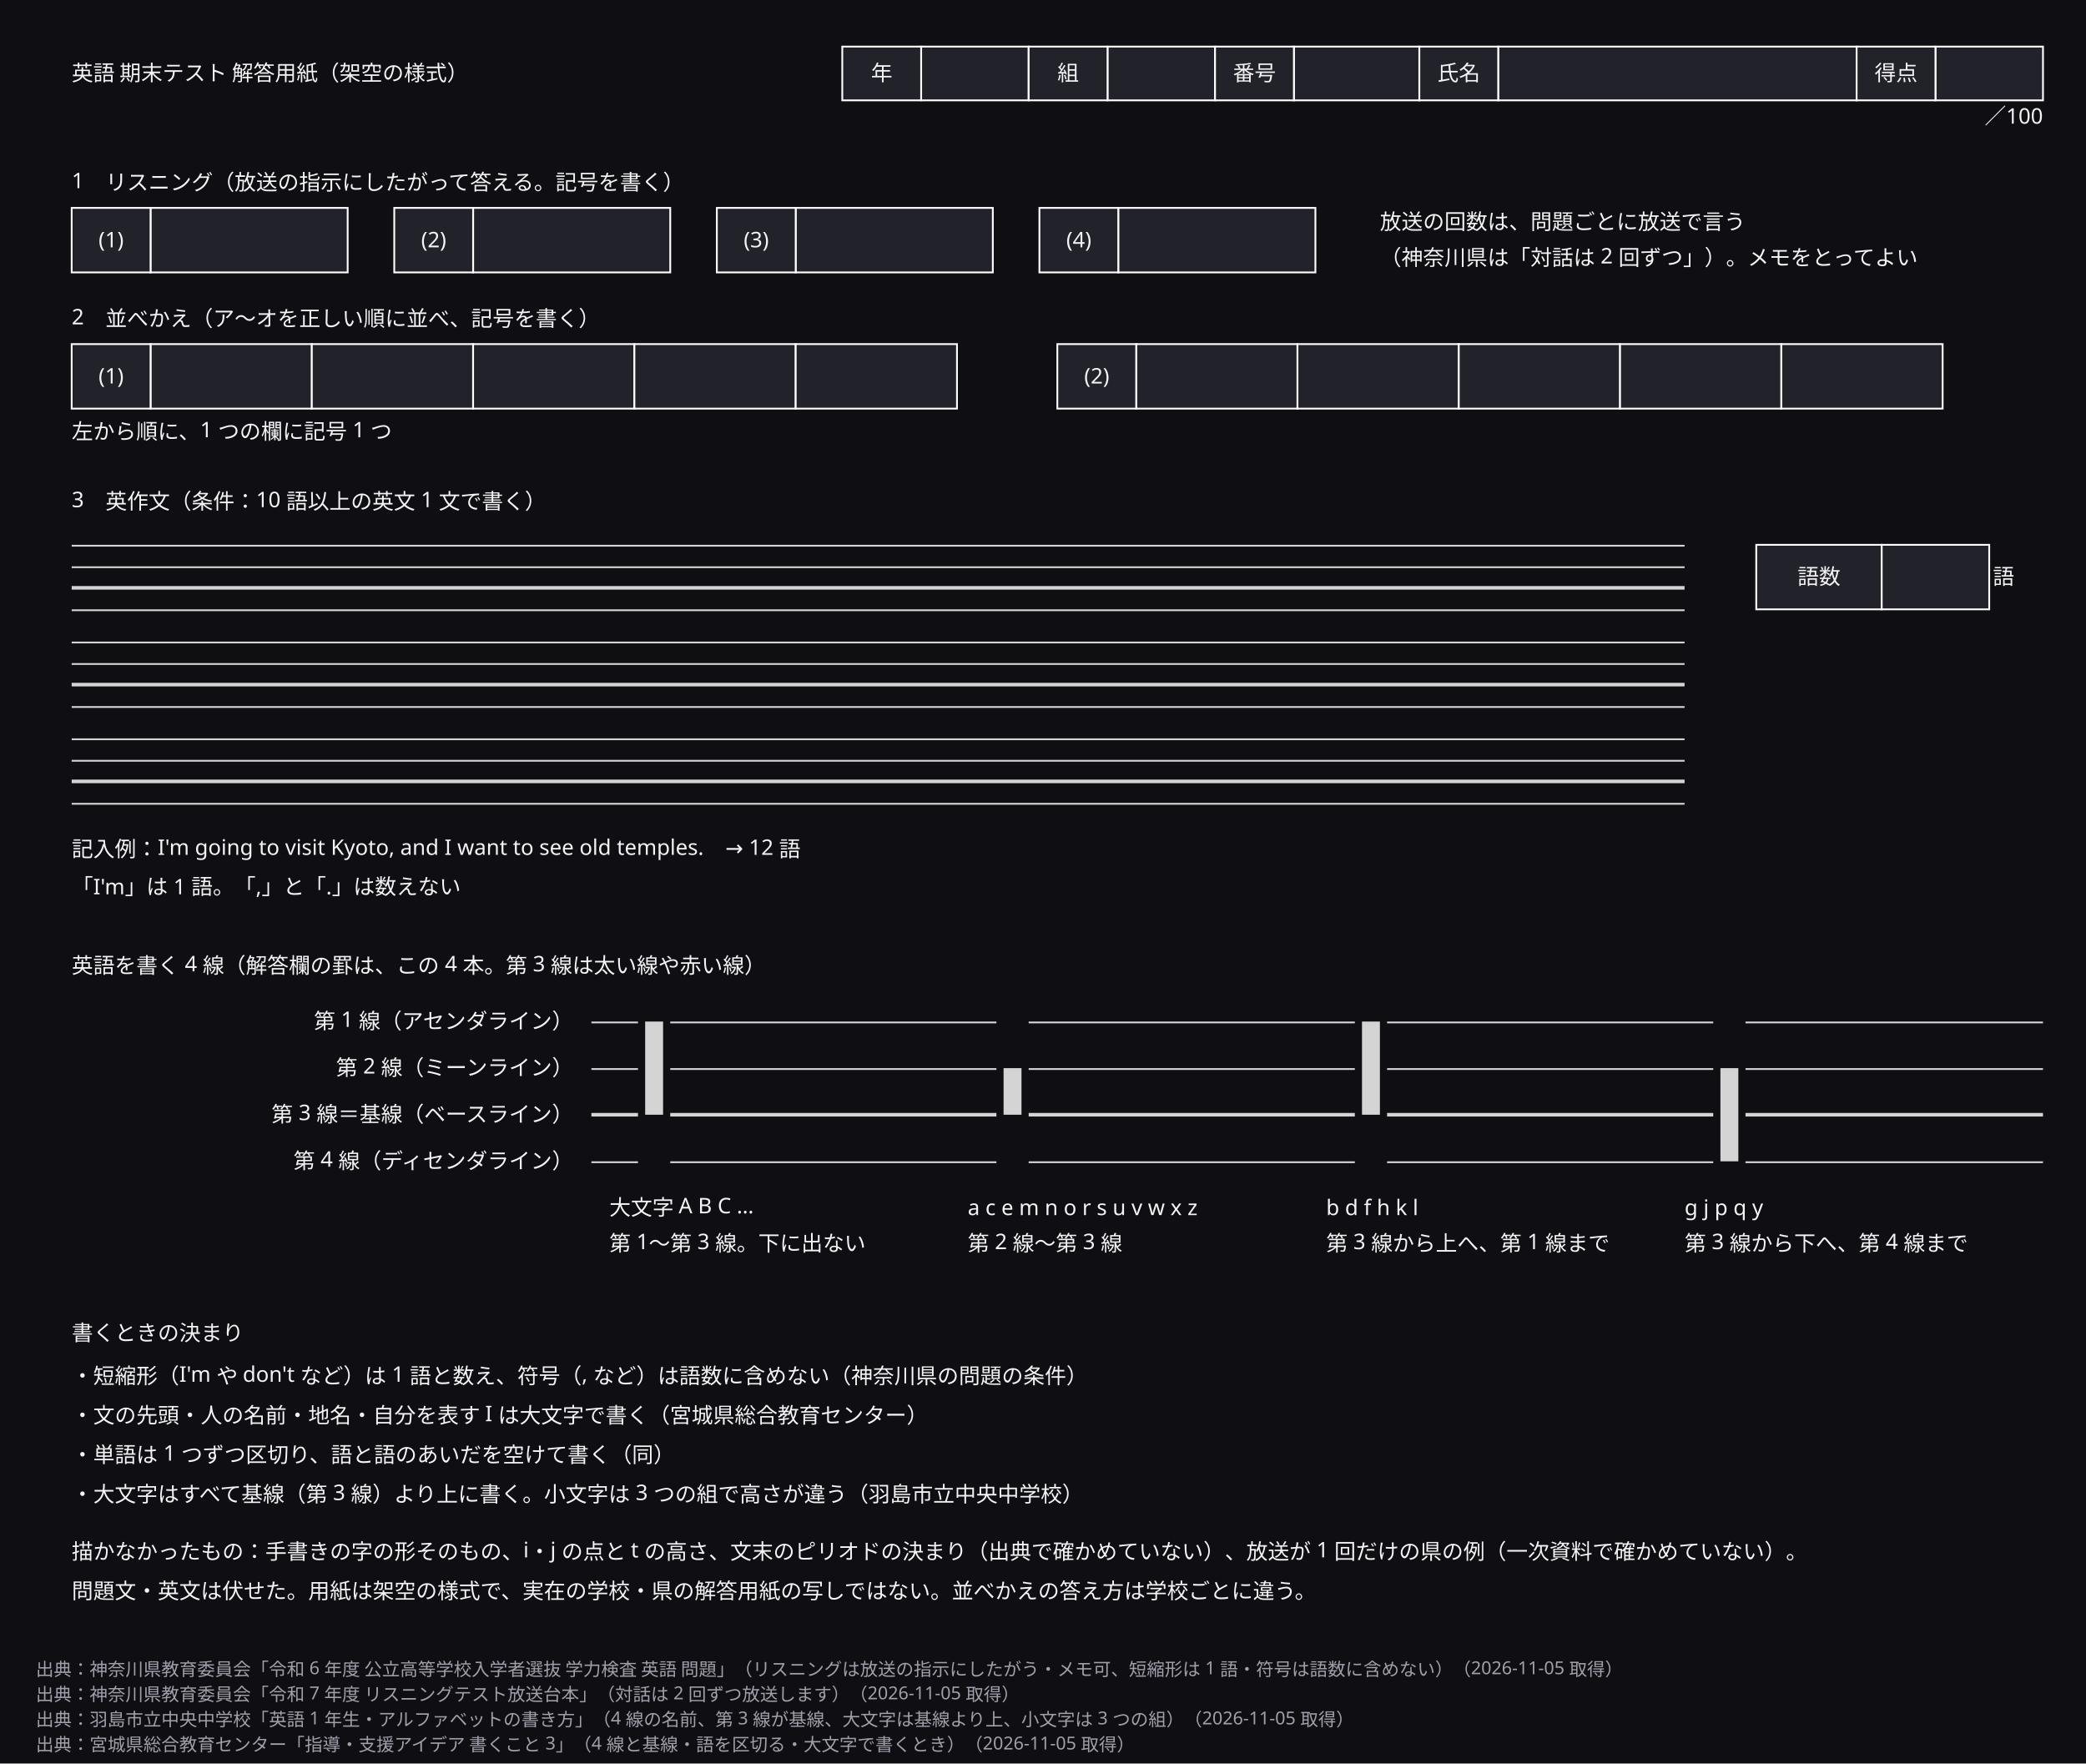
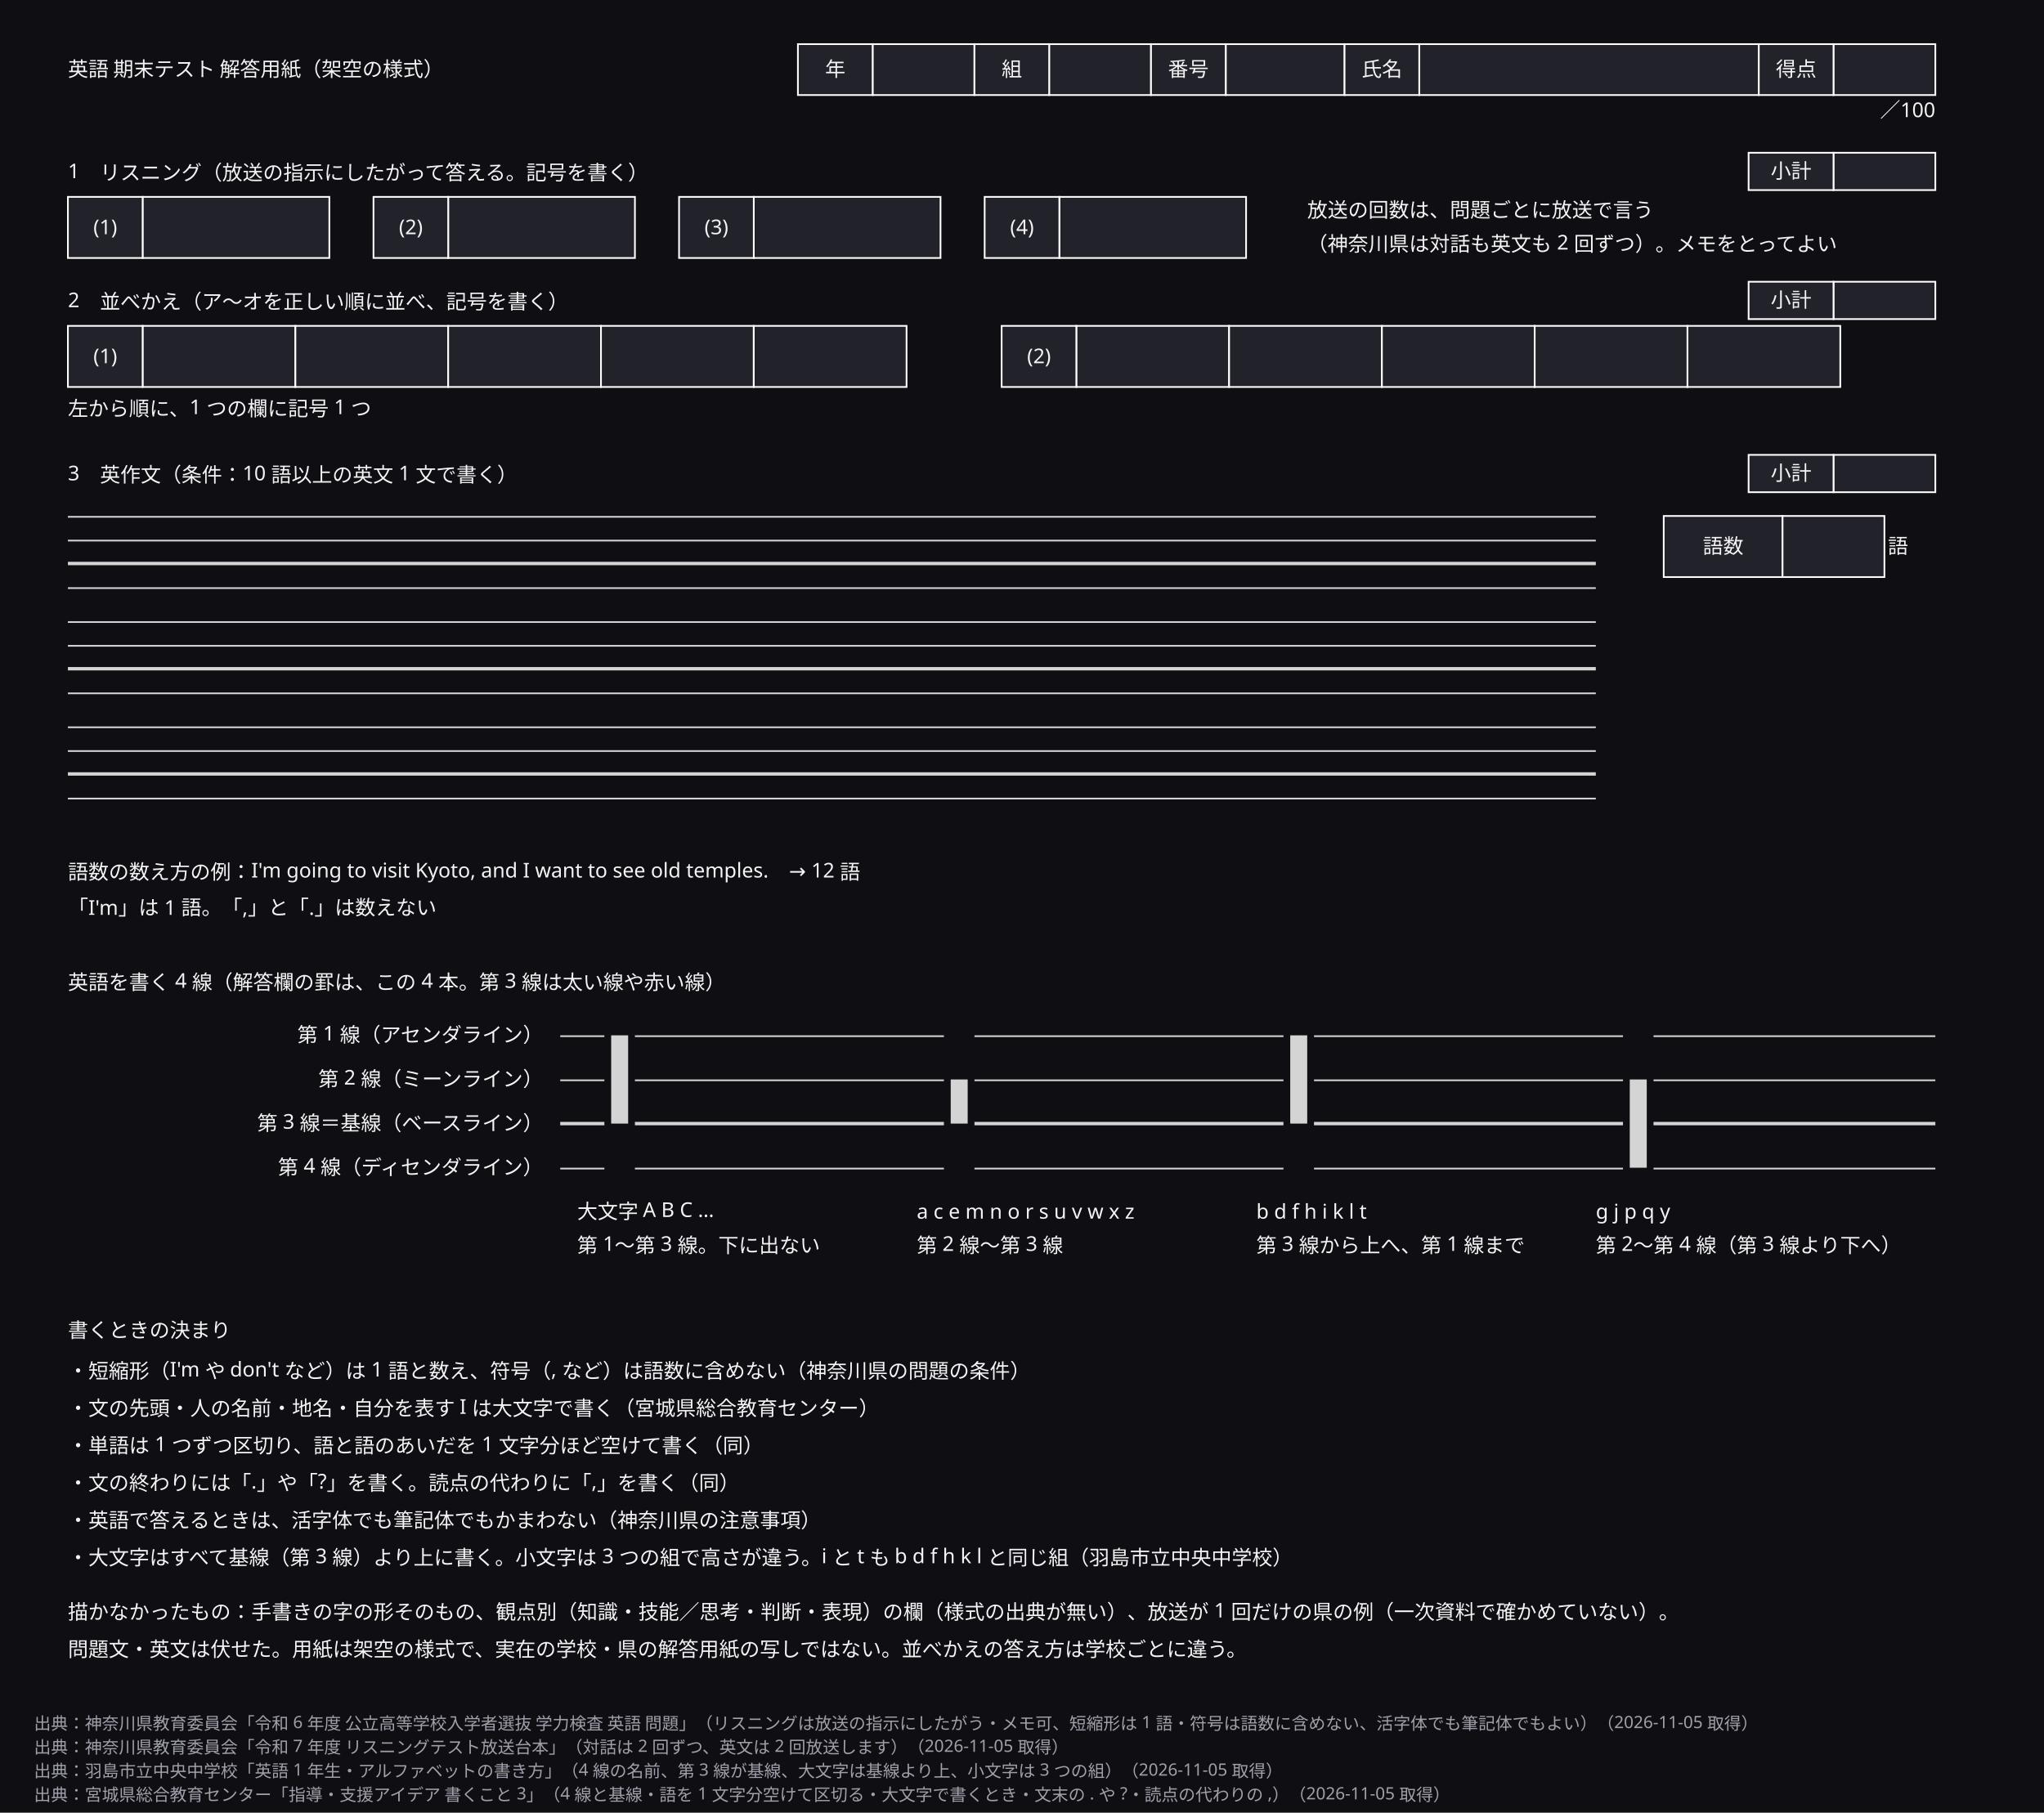
- <svg xmlns="http://www.w3.org/2000/svg" width="1164" height="984" viewBox="0 0 1164 984" role="img" aria-labelledby="zumen-title-23785f94">
+ <svg xmlns="http://www.w3.org/2000/svg" width="1204" height="1068" viewBox="0 0 1204 1068" role="img" aria-labelledby="zumen-title-23785f94">
  <defs>
    <marker id="arrow" viewBox="0 0 10 10" refX="9" refY="5" markerWidth="6" markerHeight="6" orient="auto">
      <path d="M 0 0 L 10 5 L 0 10 z" fill="#a0a0ab" />
    </marker>
  </defs>
-   <rect data-paper="1" x="0" y="0" width="1164" height="984" fill="#0f0f13" />
+   <rect data-paper="1" x="0" y="0" width="1204" height="1068" fill="#0f0f13" />
  <g data-node="n0" data-pinned="false" data-shape="rect" />
  <g data-node="n1" data-pinned="false" data-shape="rect" />
  <g data-node="n2" data-pinned="false" data-shape="rect" />
  <g data-node="n3" data-pinned="false" data-shape="rect" />
+   <g data-node="n4" data-pinned="false" data-shape="rect" />
+   <g data-node="n5" data-pinned="false" data-shape="rect" />
  <g data-node="nodraw" data-pinned="false" data-shape="rect" />
  <g data-node="nodraw2" data-pinned="false" data-shape="rect" />
  <g data-node="s3_ex" data-pinned="false" data-shape="rect" />
  <g data-node="s1" data-pinned="false" data-shape="rect" />
  <g data-node="s2" data-pinned="false" data-shape="rect" />
  <g data-node="s2how" data-pinned="false" data-shape="rect" />
  <g data-node="s3" data-pinned="false" data-shape="rect" />
  <g data-node="s3_ex2" data-pinned="false" data-shape="rect" />
  <g data-node="s4" data-pinned="false" data-shape="rect" />
  <g data-node="nh" data-pinned="false" data-shape="rect" />
  <g data-node="title" data-pinned="false" data-shape="rect" />
  <g data-node="hv_氏名" data-pinned="false" data-shape="rect">
    <rect x="836" y="26" width="200" height="30" fill="#22222a" stroke="#ffffff" stroke-width="1" />
  </g>
  <g data-node="s1note" data-pinned="false" data-shape="rect" />
  <g data-node="s1note2" data-pinned="false" data-shape="rect" />
  <g data-node="gname0" data-pinned="false" data-shape="rect" />
  <g data-node="gname1" data-pinned="false" data-shape="rect" />
  <g data-node="gname2" data-pinned="false" data-shape="rect" />
  <g data-node="gname3" data-pinned="false" data-shape="rect" />
  <g data-node="s1_a0" data-pinned="false" data-shape="rect">
    <rect x="84" y="116" width="110" height="36" fill="#22222a" stroke="#ffffff" stroke-width="1" />
  </g>
  <g data-node="s1_a1" data-pinned="false" data-shape="rect">
    <rect x="264" y="116" width="110" height="36" fill="#22222a" stroke="#ffffff" stroke-width="1" />
  </g>
  <g data-node="s1_a2" data-pinned="false" data-shape="rect">
    <rect x="444" y="116" width="110" height="36" fill="#22222a" stroke="#ffffff" stroke-width="1" />
  </g>
  <g data-node="s1_a3" data-pinned="false" data-shape="rect">
    <rect x="624" y="116" width="110" height="36" fill="#22222a" stroke="#ffffff" stroke-width="1" />
  </g>
+   <g data-node="lab_desc" data-pinned="false" data-shape="rect" />
+   <g data-node="sub_desc" data-pinned="false" data-shape="rect" />
  <g data-node="s2_0_0" data-pinned="false" data-shape="rect">
    <rect x="84" y="192" width="90" height="36" fill="#22222a" stroke="#ffffff" stroke-width="1" />
  </g>
  <g data-node="s2_0_1" data-pinned="false" data-shape="rect">
    <rect x="174" y="192" width="90" height="36" fill="#22222a" stroke="#ffffff" stroke-width="1" />
  </g>
  <g data-node="s2_0_2" data-pinned="false" data-shape="rect">
    <rect x="264" y="192" width="90" height="36" fill="#22222a" stroke="#ffffff" stroke-width="1" />
  </g>
  <g data-node="s2_0_3" data-pinned="false" data-shape="rect">
    <rect x="354" y="192" width="90" height="36" fill="#22222a" stroke="#ffffff" stroke-width="1" />
  </g>
  <g data-node="s2_0_4" data-pinned="false" data-shape="rect">
    <rect x="444" y="192" width="90" height="36" fill="#22222a" stroke="#ffffff" stroke-width="1" />
  </g>
  <g data-node="s2_1_0" data-pinned="false" data-shape="rect">
    <rect x="634" y="192" width="90" height="36" fill="#22222a" stroke="#ffffff" stroke-width="1" />
  </g>
  <g data-node="s2_1_1" data-pinned="false" data-shape="rect">
    <rect x="724" y="192" width="90" height="36" fill="#22222a" stroke="#ffffff" stroke-width="1" />
  </g>
  <g data-node="s2_1_2" data-pinned="false" data-shape="rect">
    <rect x="814" y="192" width="90" height="36" fill="#22222a" stroke="#ffffff" stroke-width="1" />
  </g>
  <g data-node="s2_1_3" data-pinned="false" data-shape="rect">
    <rect x="904" y="192" width="90" height="36" fill="#22222a" stroke="#ffffff" stroke-width="1" />
  </g>
  <g data-node="s2_1_4" data-pinned="false" data-shape="rect">
    <rect x="994" y="192" width="90" height="36" fill="#22222a" stroke="#ffffff" stroke-width="1" />
  </g>
  <g data-node="lab_cap" data-pinned="false" data-shape="rect" />
  <g data-node="sub_cap" data-pinned="false" data-shape="rect" />
  <g data-node="lab_x" data-pinned="false" data-shape="rect" />
  <g data-node="sub_x" data-pinned="false" data-shape="rect" />
  <g data-node="lab_asc" data-pinned="false" data-shape="rect" />
  <g data-node="sub_asc" data-pinned="false" data-shape="rect" />
-   <g data-node="lab_desc" data-pinned="false" data-shape="rect" />
-   <g data-node="sub_desc" data-pinned="false" data-shape="rect" />
  <g data-node="s3_wk" data-pinned="false" data-shape="rect">
    <rect x="980" y="304" width="70" height="36" fill="#22222a" stroke="#ffffff" stroke-width="1" />
  </g>
  <g data-node="s3_wv" data-pinned="false" data-shape="rect">
    <rect x="1050" y="304" width="60" height="36" fill="#22222a" stroke="#ffffff" stroke-width="1" />
  </g>
  <g data-node="hv_番号" data-pinned="false" data-shape="rect">
    <rect x="722" y="26" width="70" height="30" fill="#22222a" stroke="#ffffff" stroke-width="1" />
  </g>
  <g data-node="hv_年" data-pinned="false" data-shape="rect">
    <rect x="514" y="26" width="60" height="30" fill="#22222a" stroke="#ffffff" stroke-width="1" />
  </g>
  <g data-node="hv_組" data-pinned="false" data-shape="rect">
    <rect x="618" y="26" width="60" height="30" fill="#22222a" stroke="#ffffff" stroke-width="1" />
  </g>
  <g data-node="score_v" data-pinned="false" data-shape="rect">
    <rect x="1080" y="26" width="60" height="30" fill="#22222a" stroke="#ffffff" stroke-width="1" />
  </g>
  <g data-node="s1_n0" data-pinned="false" data-shape="rect">
    <rect x="40" y="116" width="44" height="36" fill="#22222a" stroke="#ffffff" stroke-width="1" />
  </g>
  <g data-node="s1_n1" data-pinned="false" data-shape="rect">
    <rect x="220" y="116" width="44" height="36" fill="#22222a" stroke="#ffffff" stroke-width="1" />
  </g>
  <g data-node="s1_n2" data-pinned="false" data-shape="rect">
    <rect x="400" y="116" width="44" height="36" fill="#22222a" stroke="#ffffff" stroke-width="1" />
  </g>
  <g data-node="s1_n3" data-pinned="false" data-shape="rect">
    <rect x="580" y="116" width="44" height="36" fill="#22222a" stroke="#ffffff" stroke-width="1" />
  </g>
  <g data-node="s2_n0" data-pinned="false" data-shape="rect">
    <rect x="40" y="192" width="44" height="36" fill="#22222a" stroke="#ffffff" stroke-width="1" />
  </g>
  <g data-node="s2_n1" data-pinned="false" data-shape="rect">
    <rect x="590" y="192" width="44" height="36" fill="#22222a" stroke="#ffffff" stroke-width="1" />
  </g>
  <g data-node="s3_row0_l3" data-pinned="false" data-shape="rect">
-     <rect x="40" y="327" width="900" height="2" fill="#ffffff" fill-opacity="0.82" />
+     <rect x="40" y="331" width="900" height="2" fill="#ffffff" fill-opacity="0.82" />
  </g>
  <g data-node="s3_row1_l3" data-pinned="false" data-shape="rect">
-     <rect x="40" y="381" width="900" height="2" fill="#ffffff" fill-opacity="0.82" />
+     <rect x="40" y="393" width="900" height="2" fill="#ffffff" fill-opacity="0.82" />
  </g>
  <g data-node="s3_row2_l3" data-pinned="false" data-shape="rect">
-     <rect x="40" y="435" width="900" height="2" fill="#ffffff" fill-opacity="0.82" />
+     <rect x="40" y="455" width="900" height="2" fill="#ffffff" fill-opacity="0.82" />
  </g>
  <g data-node="hk_年" data-pinned="false" data-shape="rect">
    <rect x="470" y="26" width="44" height="30" fill="#22222a" stroke="#ffffff" stroke-width="1" />
  </g>
  <g data-node="hk_組" data-pinned="false" data-shape="rect">
    <rect x="574" y="26" width="44" height="30" fill="#22222a" stroke="#ffffff" stroke-width="1" />
  </g>
  <g data-node="hk_番号" data-pinned="false" data-shape="rect">
    <rect x="678" y="26" width="44" height="30" fill="#22222a" stroke="#ffffff" stroke-width="1" />
  </g>
  <g data-node="hk_氏名" data-pinned="false" data-shape="rect">
    <rect x="792" y="26" width="44" height="30" fill="#22222a" stroke="#ffffff" stroke-width="1" />
  </g>
  <g data-node="score_k" data-pinned="false" data-shape="rect">
    <rect x="1036" y="26" width="44" height="30" fill="#22222a" stroke="#ffffff" stroke-width="1" />
+   </g>
+   <g data-node="sv_1" data-pinned="false" data-shape="rect">
+     <rect x="1080" y="90" width="60" height="22" fill="#22222a" stroke="#ffffff" stroke-width="1" />
+   </g>
+   <g data-node="sv_2" data-pinned="false" data-shape="rect">
+     <rect x="1080" y="166" width="60" height="22" fill="#22222a" stroke="#ffffff" stroke-width="1" />
+   </g>
+   <g data-node="sv_3" data-pinned="false" data-shape="rect">
+     <rect x="1080" y="268" width="60" height="22" fill="#22222a" stroke="#ffffff" stroke-width="1" />
+   </g>
+   <g data-node="sk_1" data-pinned="false" data-shape="rect">
+     <rect x="1030" y="90" width="50" height="22" fill="#22222a" stroke="#ffffff" stroke-width="1" />
+   </g>
+   <g data-node="sk_2" data-pinned="false" data-shape="rect">
+     <rect x="1030" y="166" width="50" height="22" fill="#22222a" stroke="#ffffff" stroke-width="1" />
+   </g>
+   <g data-node="sk_3" data-pinned="false" data-shape="rect">
+     <rect x="1030" y="268" width="50" height="22" fill="#22222a" stroke="#ffffff" stroke-width="1" />
  </g>
  <g data-node="scorenote" data-pinned="false" data-shape="rect" />
  <g data-node="s3_row0_l1" data-pinned="false" data-shape="rect">
    <rect x="40" y="304" width="900" height="1" fill="#ffffff" fill-opacity="0.82" />
  </g>
  <g data-node="s3_row0_l2" data-pinned="false" data-shape="rect">
-     <rect x="40" y="316" width="900" height="1" fill="#ffffff" fill-opacity="0.82" />
+     <rect x="40" y="318" width="900" height="1" fill="#ffffff" fill-opacity="0.82" />
  </g>
  <g data-node="s3_row0_l4" data-pinned="false" data-shape="rect">
-     <rect x="40" y="340" width="900" height="1" fill="#ffffff" fill-opacity="0.82" />
+     <rect x="40" y="346" width="900" height="1" fill="#ffffff" fill-opacity="0.82" />
  </g>
  <g data-node="s3_row1_l1" data-pinned="false" data-shape="rect">
-     <rect x="40" y="358" width="900" height="1" fill="#ffffff" fill-opacity="0.82" />
+     <rect x="40" y="366" width="900" height="1" fill="#ffffff" fill-opacity="0.82" />
  </g>
  <g data-node="s3_row1_l2" data-pinned="false" data-shape="rect">
-     <rect x="40" y="370" width="900" height="1" fill="#ffffff" fill-opacity="0.82" />
+     <rect x="40" y="380" width="900" height="1" fill="#ffffff" fill-opacity="0.82" />
  </g>
  <g data-node="s3_row1_l4" data-pinned="false" data-shape="rect">
-     <rect x="40" y="394" width="900" height="1" fill="#ffffff" fill-opacity="0.82" />
+     <rect x="40" y="408" width="900" height="1" fill="#ffffff" fill-opacity="0.82" />
  </g>
  <g data-node="s3_row2_l1" data-pinned="false" data-shape="rect">
-     <rect x="40" y="412" width="900" height="1" fill="#ffffff" fill-opacity="0.82" />
+     <rect x="40" y="428" width="900" height="1" fill="#ffffff" fill-opacity="0.82" />
  </g>
  <g data-node="s3_row2_l2" data-pinned="false" data-shape="rect">
-     <rect x="40" y="424" width="900" height="1" fill="#ffffff" fill-opacity="0.82" />
+     <rect x="40" y="442" width="900" height="1" fill="#ffffff" fill-opacity="0.82" />
  </g>
  <g data-node="s3_row2_l4" data-pinned="false" data-shape="rect">
-     <rect x="40" y="448" width="900" height="1" fill="#ffffff" fill-opacity="0.82" />
+     <rect x="40" y="470" width="900" height="1" fill="#ffffff" fill-opacity="0.82" />
  </g>
  <g data-node="bar_cap" data-pinned="false" data-shape="rect">
-     <rect x="360" y="570" width="10" height="52" fill="#ffffff" fill-opacity="0.82" />
+     <rect x="360" y="610" width="10" height="52" fill="#ffffff" fill-opacity="0.82" />
  </g>
  <g data-node="bar_asc" data-pinned="false" data-shape="rect">
-     <rect x="760" y="570" width="10" height="52" fill="#ffffff" fill-opacity="0.82" />
+     <rect x="760" y="610" width="10" height="52" fill="#ffffff" fill-opacity="0.82" />
  </g>
  <g data-node="bar_desc" data-pinned="false" data-shape="rect">
-     <rect x="960" y="596" width="10" height="52" fill="#ffffff" fill-opacity="0.82" />
+     <rect x="960" y="636" width="10" height="52" fill="#ffffff" fill-opacity="0.82" />
  </g>
  <g data-node="s3_wu" data-pinned="false" data-shape="rect" />
  <g data-node="g_l3_1" data-pinned="false" data-shape="rect">
-     <rect x="374" y="621" width="182" height="2" fill="#ffffff" fill-opacity="0.82" />
+     <rect x="374" y="661" width="182" height="2" fill="#ffffff" fill-opacity="0.82" />
  </g>
  <g data-node="g_l3_2" data-pinned="false" data-shape="rect">
-     <rect x="574" y="621" width="182" height="2" fill="#ffffff" fill-opacity="0.82" />
+     <rect x="574" y="661" width="182" height="2" fill="#ffffff" fill-opacity="0.82" />
  </g>
  <g data-node="g_l3_3" data-pinned="false" data-shape="rect">
-     <rect x="774" y="621" width="182" height="2" fill="#ffffff" fill-opacity="0.82" />
+     <rect x="774" y="661" width="182" height="2" fill="#ffffff" fill-opacity="0.82" />
  </g>
  <g data-node="g_l3_4" data-pinned="false" data-shape="rect">
-     <rect x="974" y="621" width="166" height="2" fill="#ffffff" fill-opacity="0.82" />
+     <rect x="974" y="661" width="166" height="2" fill="#ffffff" fill-opacity="0.82" />
  </g>
  <g data-node="bar_x" data-pinned="false" data-shape="rect">
-     <rect x="560" y="596" width="10" height="26" fill="#ffffff" fill-opacity="0.82" />
+     <rect x="560" y="636" width="10" height="26" fill="#ffffff" fill-opacity="0.82" />
  </g>
  <g data-node="g_l1_1" data-pinned="false" data-shape="rect">
-     <rect x="374" y="570" width="182" height="1" fill="#ffffff" fill-opacity="0.82" />
+     <rect x="374" y="610" width="182" height="1" fill="#ffffff" fill-opacity="0.82" />
  </g>
  <g data-node="g_l1_2" data-pinned="false" data-shape="rect">
-     <rect x="574" y="570" width="182" height="1" fill="#ffffff" fill-opacity="0.82" />
+     <rect x="574" y="610" width="182" height="1" fill="#ffffff" fill-opacity="0.82" />
  </g>
  <g data-node="g_l1_3" data-pinned="false" data-shape="rect">
-     <rect x="774" y="570" width="182" height="1" fill="#ffffff" fill-opacity="0.82" />
+     <rect x="774" y="610" width="182" height="1" fill="#ffffff" fill-opacity="0.82" />
  </g>
  <g data-node="g_l2_1" data-pinned="false" data-shape="rect">
-     <rect x="374" y="596" width="182" height="1" fill="#ffffff" fill-opacity="0.82" />
+     <rect x="374" y="636" width="182" height="1" fill="#ffffff" fill-opacity="0.82" />
  </g>
  <g data-node="g_l2_2" data-pinned="false" data-shape="rect">
-     <rect x="574" y="596" width="182" height="1" fill="#ffffff" fill-opacity="0.82" />
+     <rect x="574" y="636" width="182" height="1" fill="#ffffff" fill-opacity="0.82" />
  </g>
  <g data-node="g_l2_3" data-pinned="false" data-shape="rect">
-     <rect x="774" y="596" width="182" height="1" fill="#ffffff" fill-opacity="0.82" />
+     <rect x="774" y="636" width="182" height="1" fill="#ffffff" fill-opacity="0.82" />
  </g>
  <g data-node="g_l4_1" data-pinned="false" data-shape="rect">
-     <rect x="374" y="648" width="182" height="1" fill="#ffffff" fill-opacity="0.82" />
+     <rect x="374" y="688" width="182" height="1" fill="#ffffff" fill-opacity="0.82" />
  </g>
  <g data-node="g_l4_2" data-pinned="false" data-shape="rect">
-     <rect x="574" y="648" width="182" height="1" fill="#ffffff" fill-opacity="0.82" />
+     <rect x="574" y="688" width="182" height="1" fill="#ffffff" fill-opacity="0.82" />
  </g>
  <g data-node="g_l4_3" data-pinned="false" data-shape="rect">
-     <rect x="774" y="648" width="182" height="1" fill="#ffffff" fill-opacity="0.82" />
+     <rect x="774" y="688" width="182" height="1" fill="#ffffff" fill-opacity="0.82" />
  </g>
  <g data-node="g_l1_4" data-pinned="false" data-shape="rect">
-     <rect x="974" y="570" width="166" height="1" fill="#ffffff" fill-opacity="0.82" />
+     <rect x="974" y="610" width="166" height="1" fill="#ffffff" fill-opacity="0.82" />
  </g>
  <g data-node="g_l2_4" data-pinned="false" data-shape="rect">
-     <rect x="974" y="596" width="166" height="1" fill="#ffffff" fill-opacity="0.82" />
+     <rect x="974" y="636" width="166" height="1" fill="#ffffff" fill-opacity="0.82" />
  </g>
  <g data-node="g_l4_4" data-pinned="false" data-shape="rect">
-     <rect x="974" y="648" width="166" height="1" fill="#ffffff" fill-opacity="0.82" />
+     <rect x="974" y="688" width="166" height="1" fill="#ffffff" fill-opacity="0.82" />
  </g>
  <g data-node="g_l3_0" data-pinned="false" data-shape="rect">
-     <rect x="330" y="621" width="26" height="2" fill="#ffffff" fill-opacity="0.82" />
+     <rect x="330" y="661" width="26" height="2" fill="#ffffff" fill-opacity="0.82" />
  </g>
  <g data-node="g_l1_0" data-pinned="false" data-shape="rect">
-     <rect x="330" y="570" width="26" height="1" fill="#ffffff" fill-opacity="0.82" />
+     <rect x="330" y="610" width="26" height="1" fill="#ffffff" fill-opacity="0.82" />
  </g>
  <g data-node="g_l2_0" data-pinned="false" data-shape="rect">
-     <rect x="330" y="596" width="26" height="1" fill="#ffffff" fill-opacity="0.82" />
+     <rect x="330" y="636" width="26" height="1" fill="#ffffff" fill-opacity="0.82" />
  </g>
  <g data-node="g_l4_0" data-pinned="false" data-shape="rect">
-     <rect x="330" y="648" width="26" height="1" fill="#ffffff" fill-opacity="0.82" />
+     <rect x="330" y="688" width="26" height="1" fill="#ffffff" fill-opacity="0.82" />
  </g>
  <g data-name="n0">
-     <text x="40" y="772" text-anchor="start" font-family="sans-serif" font-size="12" fill="#f4f4f6">・短縮形（I'm や don't など）は 1 語と数え、符号（, など）は語数に含めない（神奈川県の問題の条件）</text>
+     <text x="40" y="812" text-anchor="start" font-family="sans-serif" font-size="12" fill="#f4f4f6">・短縮形（I'm や don't など）は 1 語と数え、符号（, など）は語数に含めない（神奈川県の問題の条件）</text>
  </g>
  <g data-name="n1">
-     <text x="40" y="794" text-anchor="start" font-family="sans-serif" font-size="12" fill="#f4f4f6">・文の先頭・人の名前・地名・自分を表す I は大文字で書く（宮城県総合教育センター）</text>
+     <text x="40" y="834" text-anchor="start" font-family="sans-serif" font-size="12" fill="#f4f4f6">・文の先頭・人の名前・地名・自分を表す I は大文字で書く（宮城県総合教育センター）</text>
  </g>
  <g data-name="n2">
-     <text x="40" y="816" text-anchor="start" font-family="sans-serif" font-size="12" fill="#f4f4f6">・単語は 1 つずつ区切り、語と語のあいだを空けて書く（同）</text>
+     <text x="40" y="856" text-anchor="start" font-family="sans-serif" font-size="12" fill="#f4f4f6">・単語は 1 つずつ区切り、語と語のあいだを 1 文字分ほど空けて書く（同）</text>
  </g>
  <g data-name="n3">
-     <text x="40" y="838" text-anchor="start" font-family="sans-serif" font-size="12" fill="#f4f4f6">・大文字はすべて基線（第 3 線）より上に書く。小文字は 3 つの組で高さが違う（羽島市立中央中学校）</text>
+     <text x="40" y="878" text-anchor="start" font-family="sans-serif" font-size="12" fill="#f4f4f6">・文の終わりには「.」や「?」を書く。読点の代わりに「,」を書く（同）</text>
+   </g>
+   <g data-name="n4">
+     <text x="40" y="900" text-anchor="start" font-family="sans-serif" font-size="12" fill="#f4f4f6">・英語で答えるときは、活字体でも筆記体でもかまわない（神奈川県の注意事項）</text>
+   </g>
+   <g data-name="n5">
+     <text x="40" y="922" text-anchor="start" font-family="sans-serif" font-size="12" fill="#f4f4f6">・大文字はすべて基線（第 3 線）より上に書く。小文字は 3 つの組で高さが違う。i と t も b d f h k l と同じ組（羽島市立中央中学校）</text>
  </g>
  <g data-name="nodraw">
-     <text x="40" y="870" text-anchor="start" font-family="sans-serif" font-size="12" fill="#f4f4f6">描かなかったもの：手書きの字の形そのもの、i・j の点と t の高さ、文末のピリオドの決まり（出典で確かめていない）、放送が 1 回だけの県の例（一次資料で確かめていない）。</text>
+     <text x="40" y="954" text-anchor="start" font-family="sans-serif" font-size="12" fill="#f4f4f6">描かなかったもの：手書きの字の形そのもの、観点別（知識・技能／思考・判断・表現）の欄（様式の出典が無い）、放送が 1 回だけの県の例（一次資料で確かめていない）。</text>
  </g>
  <g data-name="nodraw2">
-     <text x="40" y="892" text-anchor="start" font-family="sans-serif" font-size="12" fill="#f4f4f6">問題文・英文は伏せた。用紙は架空の様式で、実在の学校・県の解答用紙の写しではない。並べかえの答え方は学校ごとに違う。</text>
+     <text x="40" y="976" text-anchor="start" font-family="sans-serif" font-size="12" fill="#f4f4f6">問題文・英文は伏せた。用紙は架空の様式で、実在の学校・県の解答用紙の写しではない。並べかえの答え方は学校ごとに違う。</text>
  </g>
  <g data-name="s3_ex">
-     <text x="40" y="478" text-anchor="start" font-family="sans-serif" font-size="12" fill="#f4f4f6">記入例：I'm going to visit Kyoto, and I want to see old temples.　→ 12 語</text>
+     <text x="40" y="518" text-anchor="start" font-family="sans-serif" font-size="12" fill="#f4f4f6">語数の数え方の例：I'm going to visit Kyoto, and I want to see old temples.　→ 12 語</text>
  </g>
  <g data-name="s1">
    <text x="40" y="105" text-anchor="start" font-family="sans-serif" font-size="12" fill="#f4f4f6">1　リスニング（放送の指示にしたがって答える。記号を書く）</text>
  </g>
  <g data-name="s2">
    <text x="40" y="181" text-anchor="start" font-family="sans-serif" font-size="12" fill="#f4f4f6">2　並べかえ（ア〜オを正しい順に並べ、記号を書く）</text>
  </g>
  <g data-name="s2how">
    <text x="40" y="245" text-anchor="start" font-family="sans-serif" font-size="12" fill="#f4f4f6">左から順に、1 つの欄に記号 1 つ</text>
  </g>
  <g data-name="s3">
    <text x="40" y="283" text-anchor="start" font-family="sans-serif" font-size="12" fill="#f4f4f6">3　英作文（条件：10 語以上の英文 1 文で書く）</text>
  </g>
  <g data-name="s3_ex2">
-     <text x="40" y="499" text-anchor="start" font-family="sans-serif" font-size="12" fill="#f4f4f6">「I'm」は 1 語。「,」と「.」は数えない</text>
+     <text x="40" y="539" text-anchor="start" font-family="sans-serif" font-size="12" fill="#f4f4f6">「I'm」は 1 語。「,」と「.」は数えない</text>
  </g>
  <g data-name="s4">
-     <text x="40" y="543" text-anchor="start" font-family="sans-serif" font-size="12" fill="#f4f4f6">英語を書く 4 線（解答欄の罫は、この 4 本。第 3 線は太い線や赤い線）</text>
+     <text x="40" y="583" text-anchor="start" font-family="sans-serif" font-size="12" fill="#f4f4f6">英語を書く 4 線（解答欄の罫は、この 4 本。第 3 線は太い線や赤い線）</text>
  </g>
  <g data-name="nh">
-     <text x="40" y="748" text-anchor="start" font-family="sans-serif" font-size="12" fill="#f4f4f6">書くときの決まり</text>
+     <text x="40" y="788" text-anchor="start" font-family="sans-serif" font-size="12" fill="#f4f4f6">書くときの決まり</text>
  </g>
  <g data-name="title">
    <text x="40" y="45" text-anchor="start" font-family="sans-serif" font-size="12" fill="#f4f4f6">英語 期末テスト 解答用紙（架空の様式）</text>
  </g>
  <g data-name="s1note">
    <text x="770" y="128" text-anchor="start" font-family="sans-serif" font-size="12" fill="#f4f4f6">放送の回数は、問題ごとに放送で言う</text>
  </g>
  <g data-name="s1note2">
-     <text x="770" y="148" text-anchor="start" font-family="sans-serif" font-size="12" fill="#f4f4f6">（神奈川県は「対話は 2 回ずつ」）。メモをとってよい</text>
+     <text x="770" y="148" text-anchor="start" font-family="sans-serif" font-size="12" fill="#f4f4f6">（神奈川県は対話も英文も 2 回ずつ）。メモをとってよい</text>
  </g>
  <g data-name="gname0">
-     <text x="320" y="574" text-anchor="end" font-family="sans-serif" font-size="12" fill="#f4f4f6">第 1 線（アセンダライン）</text>
+     <text x="320" y="614" text-anchor="end" font-family="sans-serif" font-size="12" fill="#f4f4f6">第 1 線（アセンダライン）</text>
  </g>
  <g data-name="gname1">
-     <text x="320" y="600" text-anchor="end" font-family="sans-serif" font-size="12" fill="#f4f4f6">第 2 線（ミーンライン）</text>
+     <text x="320" y="640" text-anchor="end" font-family="sans-serif" font-size="12" fill="#f4f4f6">第 2 線（ミーンライン）</text>
  </g>
  <g data-name="gname2">
-     <text x="320" y="626" text-anchor="end" font-family="sans-serif" font-size="12" fill="#f4f4f6">第 3 線＝基線（ベースライン）</text>
+     <text x="320" y="666" text-anchor="end" font-family="sans-serif" font-size="12" fill="#f4f4f6">第 3 線＝基線（ベースライン）</text>
  </g>
  <g data-name="gname3">
-     <text x="320" y="652" text-anchor="end" font-family="sans-serif" font-size="12" fill="#f4f4f6">第 4 線（ディセンダライン）</text>
+     <text x="320" y="692" text-anchor="end" font-family="sans-serif" font-size="12" fill="#f4f4f6">第 4 線（ディセンダライン）</text>
+   </g>
+   <g data-name="lab_desc">
+     <text x="940" y="718" text-anchor="start" font-family="sans-serif" font-size="12" fill="#f4f4f6">g j p q y</text>
+   </g>
+   <g data-name="sub_desc">
+     <text x="940" y="738" text-anchor="start" font-family="sans-serif" font-size="12" fill="#f4f4f6">第 2〜第 4 線（第 3 線より下へ）</text>
  </g>
  <g data-name="lab_cap">
-     <text x="340" y="678" text-anchor="start" font-family="sans-serif" font-size="12" fill="#f4f4f6">大文字 A B C …</text>
+     <text x="340" y="718" text-anchor="start" font-family="sans-serif" font-size="12" fill="#f4f4f6">大文字 A B C …</text>
  </g>
  <g data-name="sub_cap">
-     <text x="340" y="698" text-anchor="start" font-family="sans-serif" font-size="12" fill="#f4f4f6">第 1〜第 3 線。下に出ない</text>
+     <text x="340" y="738" text-anchor="start" font-family="sans-serif" font-size="12" fill="#f4f4f6">第 1〜第 3 線。下に出ない</text>
  </g>
  <g data-name="lab_x">
-     <text x="540" y="678" text-anchor="start" font-family="sans-serif" font-size="12" fill="#f4f4f6">a c e m n o r s u v w x z</text>
+     <text x="540" y="718" text-anchor="start" font-family="sans-serif" font-size="12" fill="#f4f4f6">a c e m n o r s u v w x z</text>
  </g>
  <g data-name="sub_x">
-     <text x="540" y="698" text-anchor="start" font-family="sans-serif" font-size="12" fill="#f4f4f6">第 2 線〜第 3 線</text>
+     <text x="540" y="738" text-anchor="start" font-family="sans-serif" font-size="12" fill="#f4f4f6">第 2 線〜第 3 線</text>
  </g>
  <g data-name="lab_asc">
-     <text x="740" y="678" text-anchor="start" font-family="sans-serif" font-size="12" fill="#f4f4f6">b d f h k l</text>
+     <text x="740" y="718" text-anchor="start" font-family="sans-serif" font-size="12" fill="#f4f4f6">b d f h i k l t</text>
  </g>
  <g data-name="sub_asc">
-     <text x="740" y="698" text-anchor="start" font-family="sans-serif" font-size="12" fill="#f4f4f6">第 3 線から上へ、第 1 線まで</text>
-   </g>
-   <g data-name="lab_desc">
-     <text x="940" y="678" text-anchor="start" font-family="sans-serif" font-size="12" fill="#f4f4f6">g j p q y</text>
-   </g>
-   <g data-name="sub_desc">
-     <text x="940" y="698" text-anchor="start" font-family="sans-serif" font-size="12" fill="#f4f4f6">第 3 線から下へ、第 4 線まで</text>
+     <text x="740" y="738" text-anchor="start" font-family="sans-serif" font-size="12" fill="#f4f4f6">第 3 線から上へ、第 1 線まで</text>
  </g>
  <g data-name="s3_wk">
    <text x="1015" y="326" text-anchor="middle" font-family="sans-serif" font-size="12" fill="#f4f4f6">語数</text>
  </g>
  <g data-name="s1_n0">
    <text x="62" y="138" text-anchor="middle" font-family="sans-serif" font-size="12" fill="#f4f4f6">(1)</text>
  </g>
  <g data-name="s1_n1">
    <text x="242" y="138" text-anchor="middle" font-family="sans-serif" font-size="12" fill="#f4f4f6">(2)</text>
  </g>
  <g data-name="s1_n2">
    <text x="422" y="138" text-anchor="middle" font-family="sans-serif" font-size="12" fill="#f4f4f6">(3)</text>
  </g>
  <g data-name="s1_n3">
    <text x="602" y="138" text-anchor="middle" font-family="sans-serif" font-size="12" fill="#f4f4f6">(4)</text>
  </g>
  <g data-name="s2_n0">
    <text x="62" y="214" text-anchor="middle" font-family="sans-serif" font-size="12" fill="#f4f4f6">(1)</text>
  </g>
  <g data-name="s2_n1">
    <text x="612" y="214" text-anchor="middle" font-family="sans-serif" font-size="12" fill="#f4f4f6">(2)</text>
  </g>
  <g data-name="hk_年">
    <text x="492" y="45" text-anchor="middle" font-family="sans-serif" font-size="12" fill="#f4f4f6">年</text>
  </g>
  <g data-name="hk_組">
    <text x="596" y="45" text-anchor="middle" font-family="sans-serif" font-size="12" fill="#f4f4f6">組</text>
  </g>
  <g data-name="hk_番号">
    <text x="700" y="45" text-anchor="middle" font-family="sans-serif" font-size="12" fill="#f4f4f6">番号</text>
  </g>
  <g data-name="hk_氏名">
    <text x="814" y="45" text-anchor="middle" font-family="sans-serif" font-size="12" fill="#f4f4f6">氏名</text>
  </g>
  <g data-name="score_k">
    <text x="1058" y="45" text-anchor="middle" font-family="sans-serif" font-size="12" fill="#f4f4f6">得点</text>
  </g>
+   <g data-name="sk_1">
+     <text x="1055" y="105" text-anchor="middle" font-family="sans-serif" font-size="12" fill="#f4f4f6">小計</text>
+   </g>
+   <g data-name="sk_2">
+     <text x="1055" y="181" text-anchor="middle" font-family="sans-serif" font-size="12" fill="#f4f4f6">小計</text>
+   </g>
+   <g data-name="sk_3">
+     <text x="1055" y="283" text-anchor="middle" font-family="sans-serif" font-size="12" fill="#f4f4f6">小計</text>
+   </g>
  <g data-name="scorenote">
    <text x="1140" y="69" text-anchor="end" font-family="sans-serif" font-size="12" fill="#f4f4f6">／100</text>
  </g>
  <g data-name="s3_wu">
    <text x="1112" y="326" text-anchor="start" font-family="sans-serif" font-size="12" fill="#f4f4f6">語</text>
  </g>
  <g data-name="sources">
    <a href="https://www.pref.kanagawa.jp/documents/107635/r6eigo_zen_mon.pdf">
-       <text x="20" y="935" font-family="sans-serif" font-size="10" fill="#a0a0ab">出典：神奈川県教育委員会「令和 6 年度 公立高等学校入学者選抜 学力検査 英語 問題」（リスニングは放送の指示にしたがう・メモ可、短縮形は 1 語・符号は語数に含めない）（2026-11-05 取得）</text>
+       <text x="20" y="1019" font-family="sans-serif" font-size="10" fill="#a0a0ab">出典：神奈川県教育委員会「令和 6 年度 公立高等学校入学者選抜 学力検査 英語 問題」（リスニングは放送の指示にしたがう・メモ可、短縮形は 1 語・符号は語数に含めない、活字体でも筆記体でもよい）（2026-11-05 取得）</text>
    </a>
    <a href="https://www.pref.kanagawa.jp/documents/118043/1_r7eigo_daihon.pdf">
-       <text x="20" y="949" font-family="sans-serif" font-size="10" fill="#a0a0ab">出典：神奈川県教育委員会「令和 7 年度 リスニングテスト放送台本」（対話は 2 回ずつ放送します）（2026-11-05 取得）</text>
+       <text x="20" y="1033" font-family="sans-serif" font-size="10" fill="#a0a0ab">出典：神奈川県教育委員会「令和 7 年度 リスニングテスト放送台本」（対話は 2 回ずつ、英文は 2 回放送します）（2026-11-05 取得）</text>
    </a>
    <a href="https://www.hashima-gifu.ed.jp/chuou-jh/blog/pdf/301e5a209879cbadcc1235432953472b2c63f645.pdf">
-       <text x="20" y="963" font-family="sans-serif" font-size="10" fill="#a0a0ab">出典：羽島市立中央中学校「英語 1 年生・アルファベットの書き方」（4 線の名前、第 3 線が基線、大文字は基線より上、小文字は 3 つの組）（2026-11-05 取得）</text>
+       <text x="20" y="1047" font-family="sans-serif" font-size="10" fill="#a0a0ab">出典：羽島市立中央中学校「英語 1 年生・アルファベットの書き方」（4 線の名前、第 3 線が基線、大文字は基線より上、小文字は 3 つの組）（2026-11-05 取得）</text>
    </a>
    <a href="https://www.edu-c.pref.miyagi.jp/midori/gaikokugo/eigo2021/img/file213.pdf">
-       <text x="20" y="977" font-family="sans-serif" font-size="10" fill="#a0a0ab">出典：宮城県総合教育センター「指導・支援アイデア 書くこと 3」（4 線と基線・語を区切る・大文字で書くとき）（2026-11-05 取得）</text>
+       <text x="20" y="1061" font-family="sans-serif" font-size="10" fill="#a0a0ab">出典：宮城県総合教育センター「指導・支援アイデア 書くこと 3」（4 線と基線・語を 1 文字分空けて区切る・大文字で書くとき・文末の . や ?・読点の代わりの ,）（2026-11-05 取得）</text>
    </a>
  </g>
</svg>
